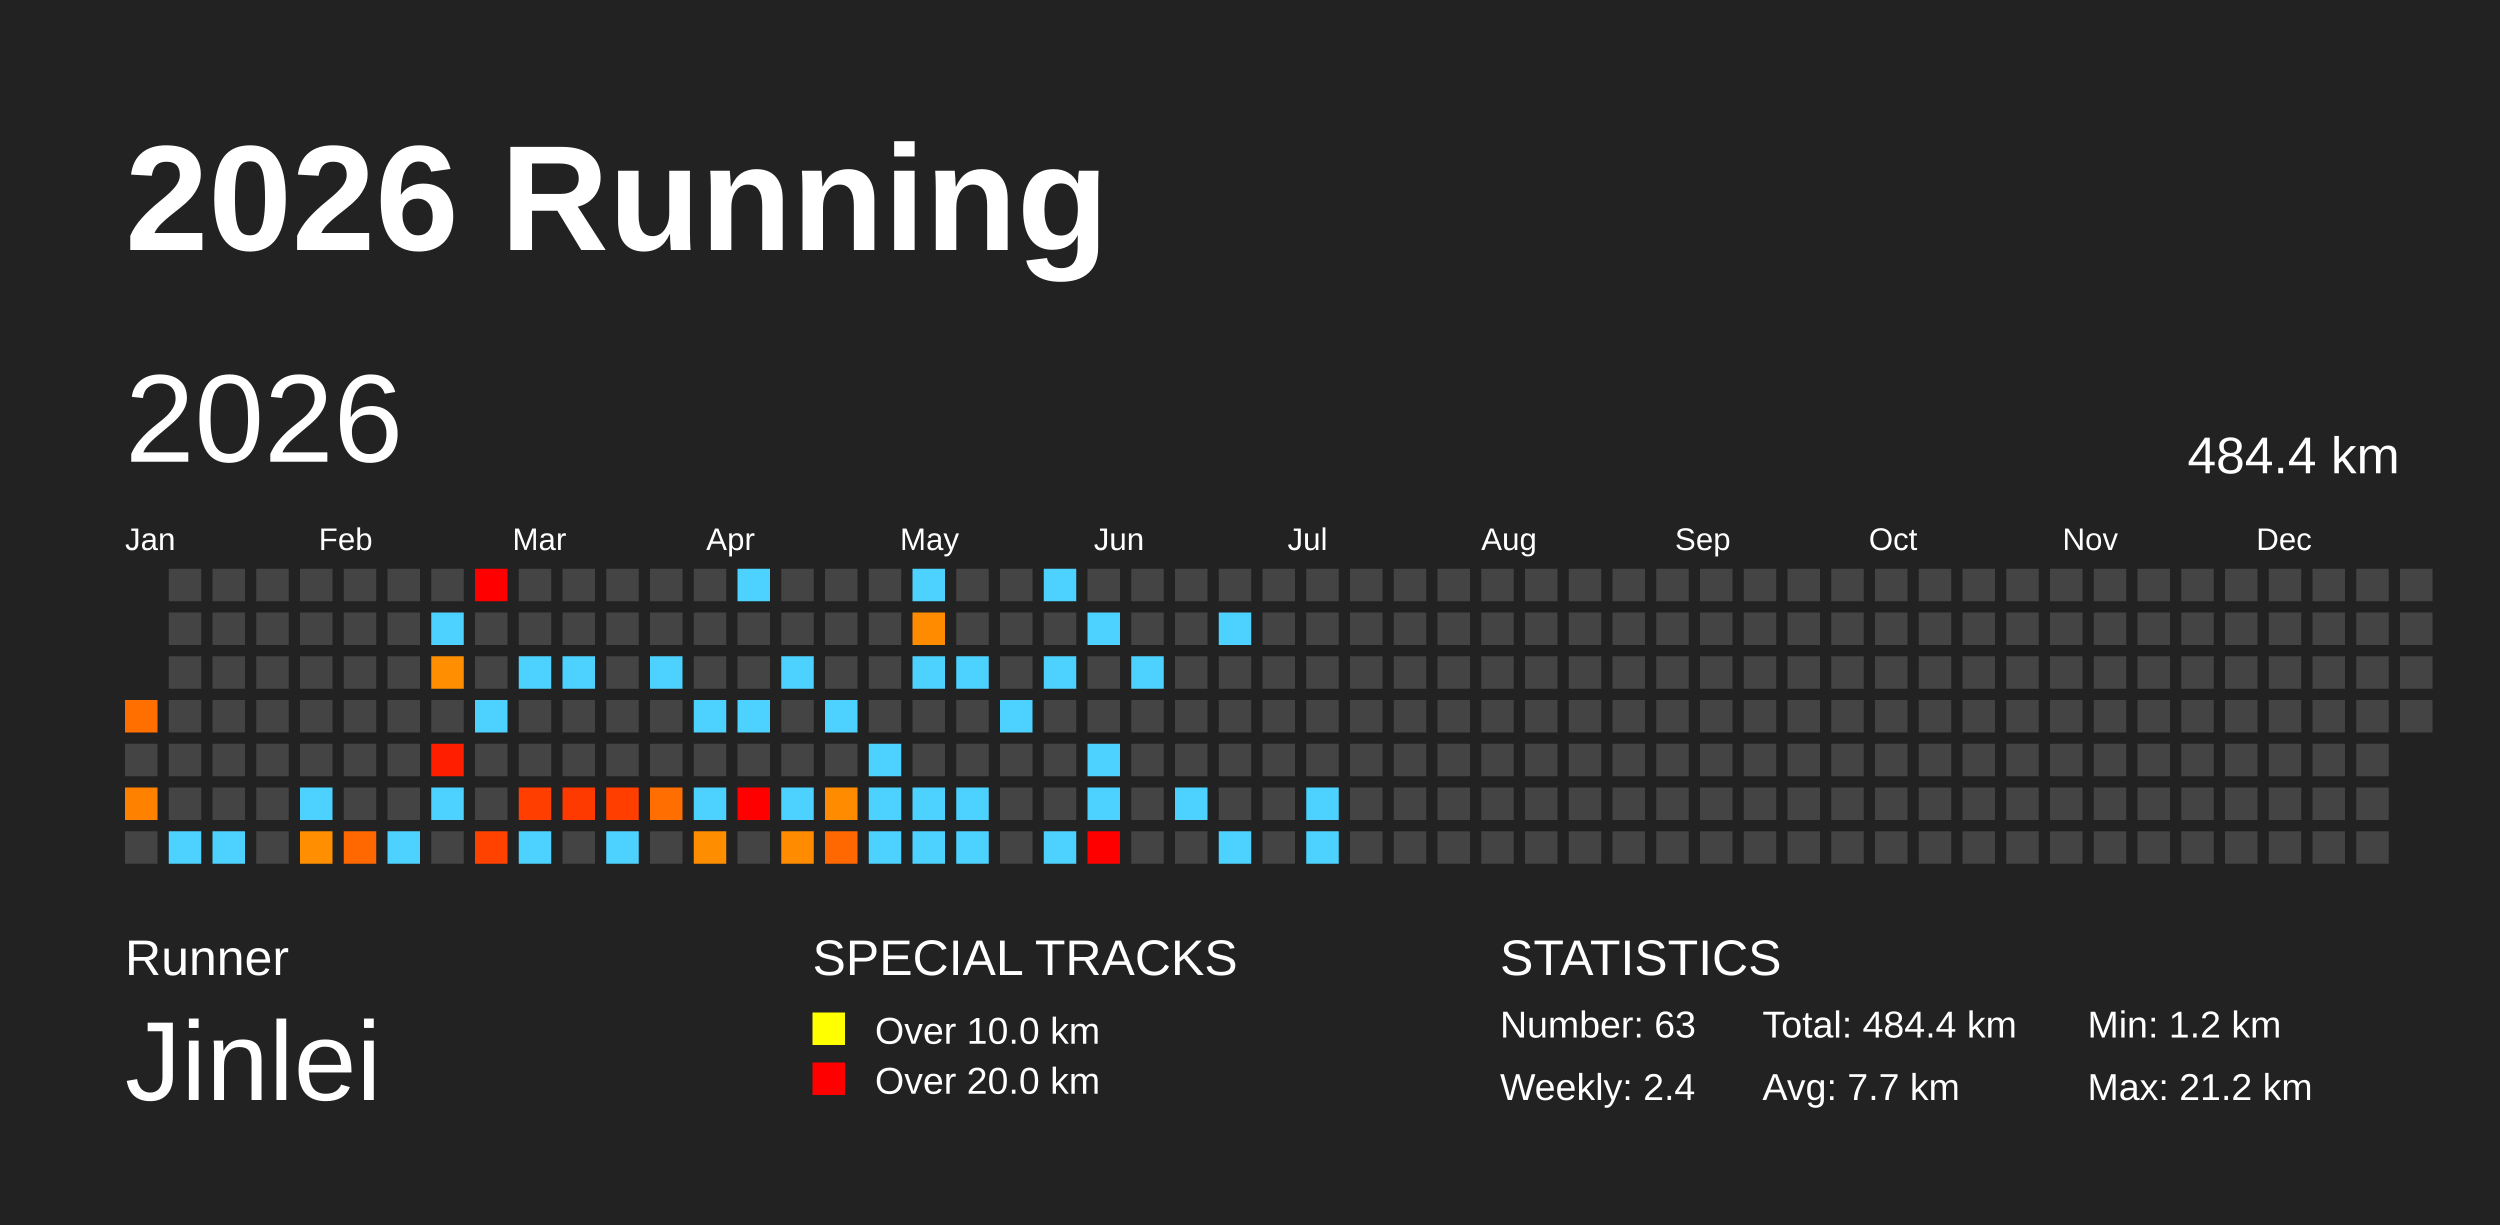
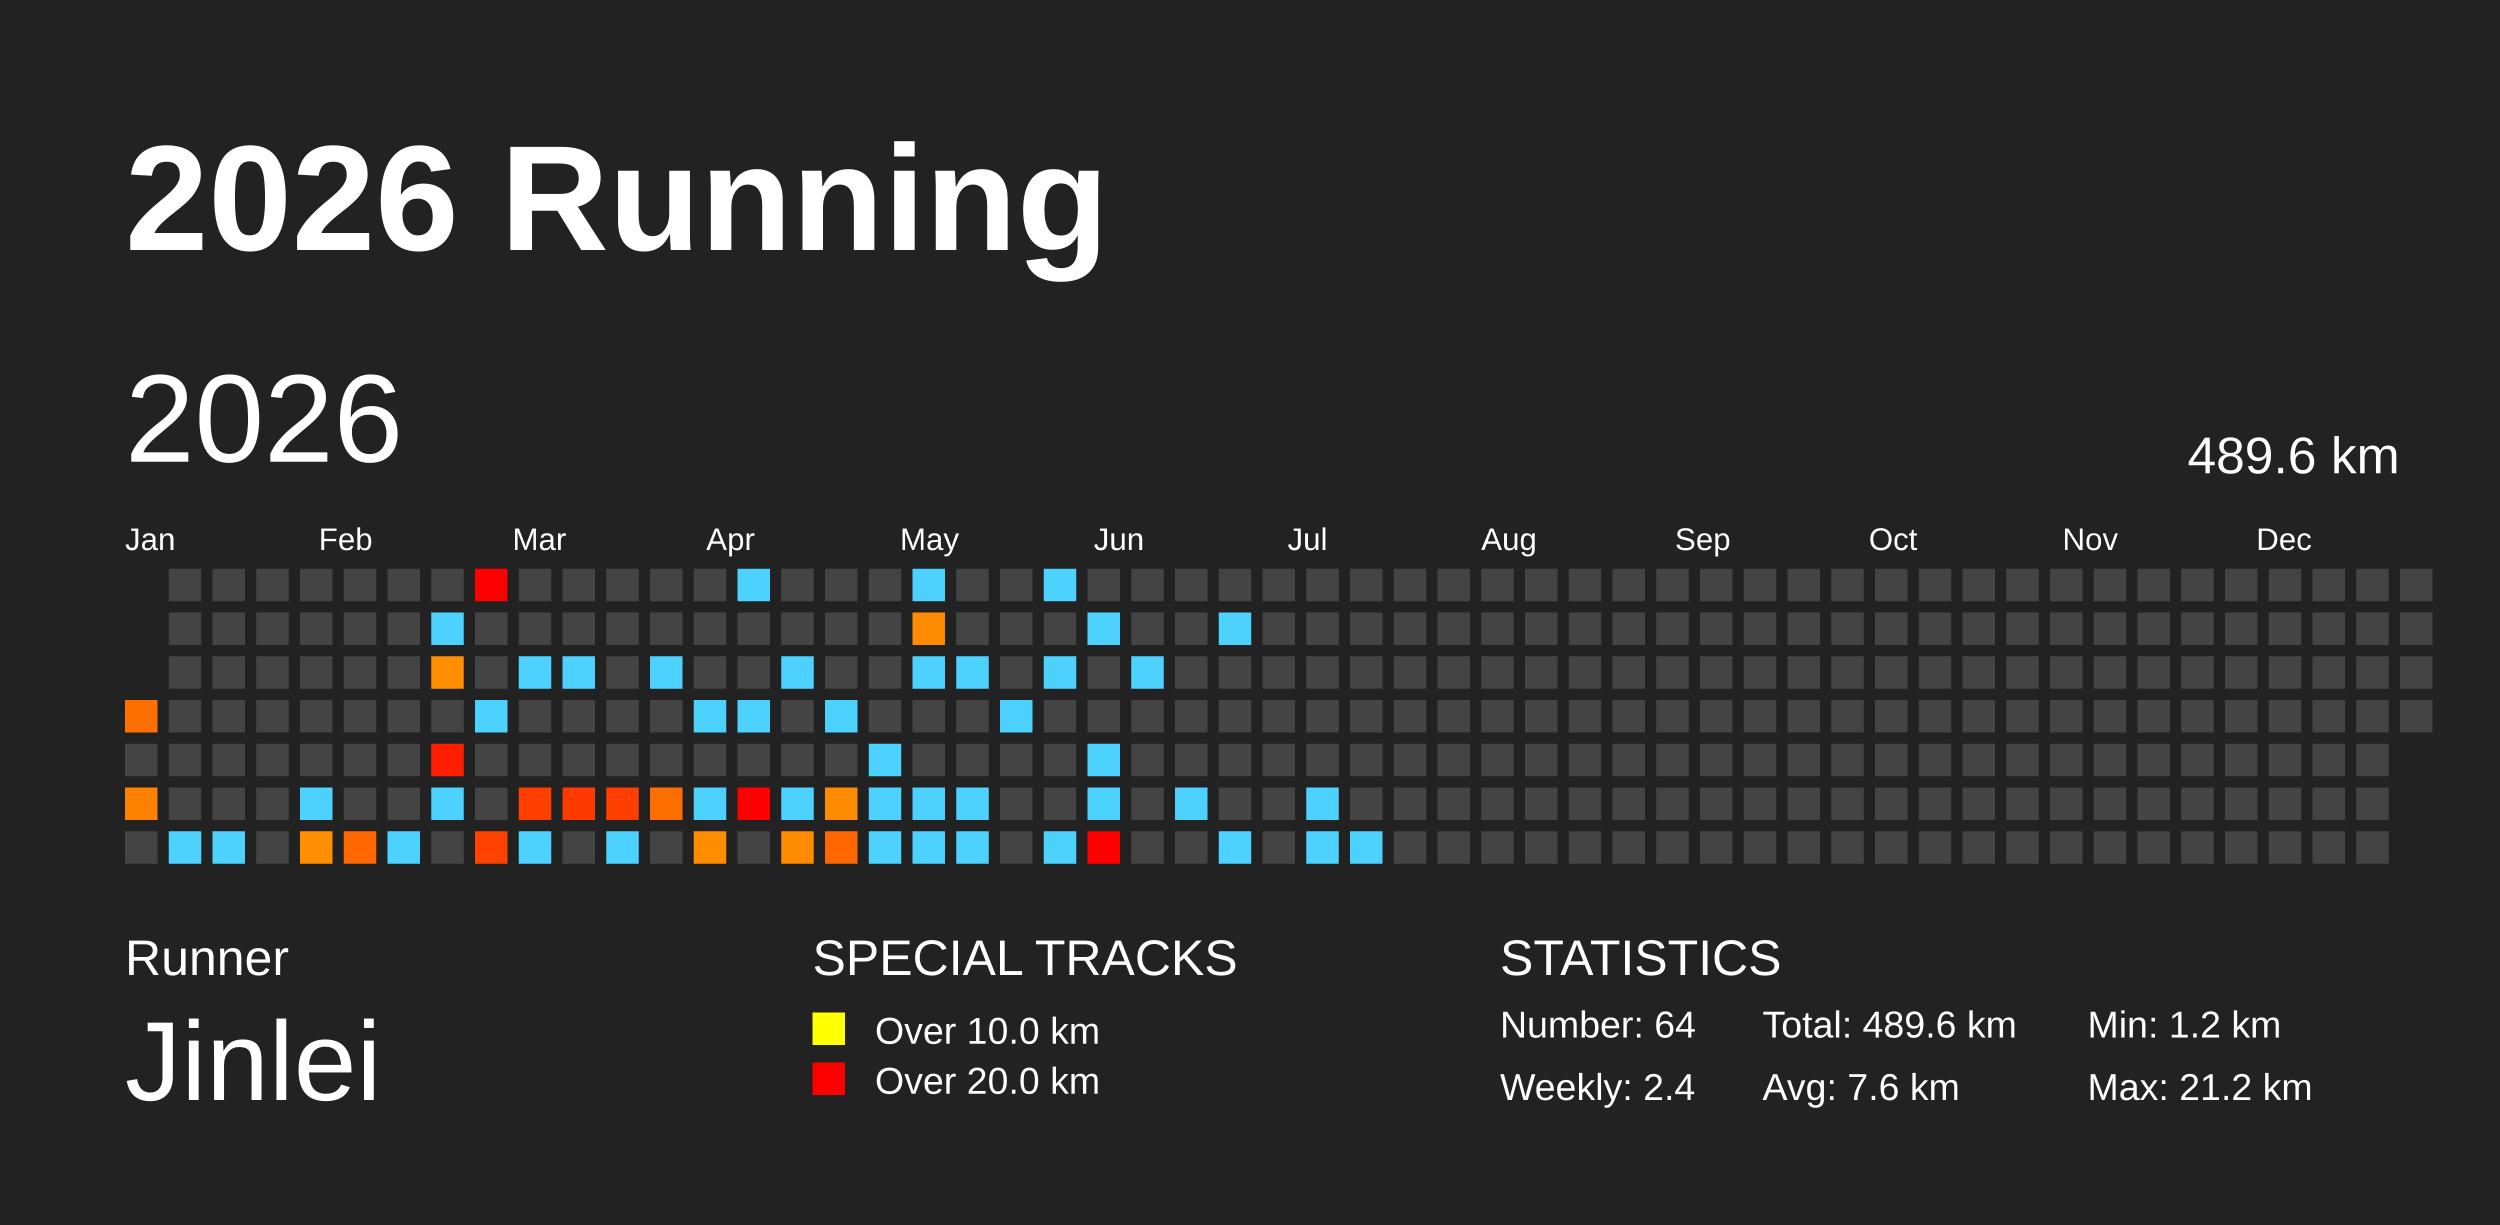
<svg xmlns="http://www.w3.org/2000/svg" baseProfile="full" height="98mm" version="1.1" viewBox="0,0,200,98" width="200mm">
  <defs>
    <pattern height="2" id="indoor-stripe" patternUnits="userSpaceOnUse" width="2">
      <line stroke="white" stroke-opacity="0.45" stroke-width="0.5" x1="0" x2="2" y1="2" y2="0" />
    </pattern>
  </defs>
  <rect fill="#222222" height="98" width="200" x="0" y="0" />
  <text fill="#FFFFFF" style="font-size:12px; font-family:Arial; font-weight:bold;" x="10" y="20">2026 Running</text>
  <text fill="#FFFFFF" style="font-size:4px; font-family:Arial" x="10" y="78">Runner</text>
  <text fill="#FFFFFF" style="font-size:9px; font-family:Arial" x="10" y="88">Jinlei</text>
  <text fill="#FFFFFF" style="font-size:4px; font-family:Arial" x="65" y="78">SPECIAL TRACKS</text>
  <rect fill="yellow" height="2.6" width="2.6" x="65" y="81" />
  <text fill="#FFFFFF" style="font-size:3px; font-family:Arial" x="70" y="83.5">Over 10.0 km</text>
  <rect fill="red" height="2.6" width="2.6" x="65" y="85" />
  <text fill="#FFFFFF" style="font-size:3px; font-family:Arial" x="70" y="87.5">Over 20.0 km</text>
  <text fill="#FFFFFF" style="font-size:4px; font-family:Arial" x="120" y="78">STATISTICS</text>
-   <text fill="#FFFFFF" style="font-size:3px; font-family:Arial" x="120" y="83">Number: 63</text>
+   <text fill="#FFFFFF" style="font-size:3px; font-family:Arial" x="120" y="83">Number: 64</text>
  <text fill="#FFFFFF" style="font-size:3px; font-family:Arial" x="120" y="88">Weekly: 2.4</text>
-   <text fill="#FFFFFF" style="font-size:3px; font-family:Arial" x="141" y="83">Total: 484.4 km</text>
-   <text fill="#FFFFFF" style="font-size:3px; font-family:Arial" x="141" y="88">Avg: 7.7 km</text>
+   <text fill="#FFFFFF" style="font-size:3px; font-family:Arial" x="141" y="83">Total: 489.6 km</text>
+   <text fill="#FFFFFF" style="font-size:3px; font-family:Arial" x="141" y="88">Avg: 7.6 km</text>
  <text fill="#FFFFFF" style="font-size:3px; font-family:Arial" x="167" y="83">Min: 1.2 km</text>
  <text fill="#FFFFFF" style="font-size:3px; font-family:Arial" x="167" y="88">Max: 21.2 km</text>
  <text dominant-baseline="hanging" fill="#FFFFFF" style="font-size:10.0px; font-family:Arial;" x="10" y="30">2026</text>
-   <text dominant-baseline="hanging" fill="#FFFFFF" style="font-size:4.125px; font-family:Arial;" x="175" y="35">484.4 km</text>
+   <text dominant-baseline="hanging" fill="#FFFFFF" style="font-size:4.125px; font-family:Arial;" x="175" y="35">489.6 km</text>
  <text fill="#FFFFFF" style="font-size:2.5px; font-family:Arial" x="10.0" y="44">Jan</text>
  <text fill="#FFFFFF" style="font-size:2.5px; font-family:Arial" x="25.5" y="44">Feb</text>
  <text fill="#FFFFFF" style="font-size:2.5px; font-family:Arial" x="41.0" y="44">Mar</text>
  <text fill="#FFFFFF" style="font-size:2.5px; font-family:Arial" x="56.5" y="44">Apr</text>
  <text fill="#FFFFFF" style="font-size:2.5px; font-family:Arial" x="72.0" y="44">May</text>
  <text fill="#FFFFFF" style="font-size:2.5px; font-family:Arial" x="87.5" y="44">Jun</text>
  <text fill="#FFFFFF" style="font-size:2.5px; font-family:Arial" x="103.0" y="44">Jul</text>
  <text fill="#FFFFFF" style="font-size:2.5px; font-family:Arial" x="118.5" y="44">Aug</text>
  <text fill="#FFFFFF" style="font-size:2.5px; font-family:Arial" x="134.0" y="44">Sep</text>
  <text fill="#FFFFFF" style="font-size:2.5px; font-family:Arial" x="149.5" y="44">Oct</text>
  <text fill="#FFFFFF" style="font-size:2.5px; font-family:Arial" x="165.0" y="44">Nov</text>
  <text fill="#FFFFFF" style="font-size:2.5px; font-family:Arial" x="180.5" y="44">Dec</text>
  <rect fill="#ff6f00" height="2.6" width="2.6" x="10.0" y="56.0" />
  <rect fill="#444444" height="2.6" width="2.6" x="10.0" y="59.5" />
  <rect fill="#ff8100" height="2.6" width="2.6" x="10.0" y="63.0" />
  <rect fill="#444444" height="2.6" width="2.6" x="10.0" y="66.5" />
  <rect fill="#444444" height="2.6" width="2.6" x="13.5" y="45.5" />
  <rect fill="#444444" height="2.6" width="2.6" x="13.5" y="49.0" />
  <rect fill="#444444" height="2.6" width="2.6" x="13.5" y="52.5" />
  <rect fill="#444444" height="2.6" width="2.6" x="13.5" y="56.0" />
  <rect fill="#444444" height="2.6" width="2.6" x="13.5" y="59.5" />
  <rect fill="#444444" height="2.6" width="2.6" x="13.5" y="63.0" />
  <rect fill="#4dd2ff" height="2.6" width="2.6" x="13.5" y="66.5" />
  <rect fill="#444444" height="2.6" width="2.6" x="17.0" y="45.5" />
  <rect fill="#444444" height="2.6" width="2.6" x="17.0" y="49.0" />
  <rect fill="#444444" height="2.6" width="2.6" x="17.0" y="52.5" />
  <rect fill="#444444" height="2.6" width="2.6" x="17.0" y="56.0" />
  <rect fill="#444444" height="2.6" width="2.6" x="17.0" y="59.5" />
  <rect fill="#444444" height="2.6" width="2.6" x="17.0" y="63.0" />
  <rect fill="#4dd2ff" height="2.6" width="2.6" x="17.0" y="66.5" />
  <rect fill="#444444" height="2.6" width="2.6" x="20.5" y="45.5" />
  <rect fill="#444444" height="2.6" width="2.6" x="20.5" y="49.0" />
  <rect fill="#444444" height="2.6" width="2.6" x="20.5" y="52.5" />
  <rect fill="#444444" height="2.6" width="2.6" x="20.5" y="56.0" />
  <rect fill="#444444" height="2.6" width="2.6" x="20.5" y="59.5" />
  <rect fill="#444444" height="2.6" width="2.6" x="20.5" y="63.0" />
  <rect fill="#444444" height="2.6" width="2.6" x="20.5" y="66.5" />
  <rect fill="#444444" height="2.6" width="2.6" x="24.0" y="45.5" />
  <rect fill="#444444" height="2.6" width="2.6" x="24.0" y="49.0" />
  <rect fill="#444444" height="2.6" width="2.6" x="24.0" y="52.5" />
  <rect fill="#444444" height="2.6" width="2.6" x="24.0" y="56.0" />
  <rect fill="#444444" height="2.6" width="2.6" x="24.0" y="59.5" />
  <rect fill="#4dd2ff" height="2.6" width="2.6" x="24.0" y="63.0" />
  <rect fill="#ff8f00" height="2.6" width="2.6" x="24.0" y="66.5" />
  <rect fill="#444444" height="2.6" width="2.6" x="27.5" y="45.5" />
  <rect fill="#444444" height="2.6" width="2.6" x="27.5" y="49.0" />
  <rect fill="#444444" height="2.6" width="2.6" x="27.5" y="52.5" />
  <rect fill="#444444" height="2.6" width="2.6" x="27.5" y="56.0" />
  <rect fill="#444444" height="2.6" width="2.6" x="27.5" y="59.5" />
  <rect fill="#444444" height="2.6" width="2.6" x="27.5" y="63.0" />
  <rect fill="#ff6700" height="2.6" width="2.6" x="27.5" y="66.5" />
  <rect fill="#444444" height="2.6" width="2.6" x="31.0" y="45.5" />
  <rect fill="#444444" height="2.6" width="2.6" x="31.0" y="49.0" />
  <rect fill="#444444" height="2.6" width="2.6" x="31.0" y="52.5" />
  <rect fill="#444444" height="2.6" width="2.6" x="31.0" y="56.0" />
  <rect fill="#444444" height="2.6" width="2.6" x="31.0" y="59.5" />
  <rect fill="#444444" height="2.6" width="2.6" x="31.0" y="63.0" />
  <rect fill="#4dd2ff" height="2.6" width="2.6" x="31.0" y="66.5" />
  <rect fill="#444444" height="2.6" width="2.6" x="34.5" y="45.5" />
  <rect fill="#4dd2ff" height="2.6" width="2.6" x="34.5" y="49.0" />
  <rect fill="#ff8f00" height="2.6" width="2.6" x="34.5" y="52.5" />
  <rect fill="#444444" height="2.6" width="2.6" x="34.5" y="56.0" />
  <rect fill="#ff1e00" height="2.6" width="2.6" x="34.5" y="59.5" />
  <rect fill="#4dd2ff" height="2.6" width="2.6" x="34.5" y="63.0" />
  <rect fill="#444444" height="2.6" width="2.6" x="34.5" y="66.5" />
  <rect fill="red" height="2.6" width="2.6" x="38.0" y="45.5" />
  <rect fill="#444444" height="2.6" width="2.6" x="38.0" y="49.0" />
  <rect fill="#444444" height="2.6" width="2.6" x="38.0" y="52.5" />
  <rect fill="#4dd2ff" height="2.6" width="2.6" x="38.0" y="56.0" />
  <rect fill="#444444" height="2.6" width="2.6" x="38.0" y="59.5" />
  <rect fill="#444444" height="2.6" width="2.6" x="38.0" y="63.0" />
  <rect fill="#ff4200" height="2.6" width="2.6" x="38.0" y="66.5" />
  <rect fill="#444444" height="2.6" width="2.6" x="41.5" y="45.5" />
  <rect fill="#444444" height="2.6" width="2.6" x="41.5" y="49.0" />
  <rect fill="#4dd2ff" height="2.6" width="2.6" x="41.5" y="52.5" />
  <rect fill="#444444" height="2.6" width="2.6" x="41.5" y="56.0" />
  <rect fill="#444444" height="2.6" width="2.6" x="41.5" y="59.5" />
  <rect fill="#ff3e00" height="2.6" width="2.6" x="41.5" y="63.0" />
  <rect fill="#4dd2ff" height="2.6" width="2.6" x="41.5" y="66.5" />
  <rect fill="#444444" height="2.6" width="2.6" x="45.0" y="45.5" />
  <rect fill="#444444" height="2.6" width="2.6" x="45.0" y="49.0" />
  <rect fill="#4dd2ff" height="2.6" width="2.6" x="45.0" y="52.5" />
  <rect fill="#444444" height="2.6" width="2.6" x="45.0" y="56.0" />
  <rect fill="#444444" height="2.6" width="2.6" x="45.0" y="59.5" />
  <rect fill="#ff3a00" height="2.6" width="2.6" x="45.0" y="63.0" />
  <rect fill="#444444" height="2.6" width="2.6" x="45.0" y="66.5" />
  <rect fill="#444444" height="2.6" width="2.6" x="48.5" y="45.5" />
  <rect fill="#444444" height="2.6" width="2.6" x="48.5" y="49.0" />
  <rect fill="#444444" height="2.6" width="2.6" x="48.5" y="52.5" />
  <rect fill="#444444" height="2.6" width="2.6" x="48.5" y="56.0" />
  <rect fill="#444444" height="2.6" width="2.6" x="48.5" y="59.5" />
  <rect fill="#ff3e00" height="2.6" width="2.6" x="48.5" y="63.0" />
  <rect fill="#4dd2ff" height="2.6" width="2.6" x="48.5" y="66.5" />
  <rect fill="#444444" height="2.6" width="2.6" x="52.0" y="45.5" />
  <rect fill="#444444" height="2.6" width="2.6" x="52.0" y="49.0" />
  <rect fill="#4dd2ff" height="2.6" width="2.6" x="52.0" y="52.5" />
  <rect fill="#444444" height="2.6" width="2.6" x="52.0" y="56.0" />
  <rect fill="#444444" height="2.6" width="2.6" x="52.0" y="59.5" />
  <rect fill="#ff6e00" height="2.6" width="2.6" x="52.0" y="63.0" />
  <rect fill="#444444" height="2.6" width="2.6" x="52.0" y="66.5" />
  <rect fill="#444444" height="2.6" width="2.6" x="55.5" y="45.5" />
  <rect fill="#444444" height="2.6" width="2.6" x="55.5" y="49.0" />
  <rect fill="#444444" height="2.6" width="2.6" x="55.5" y="52.5" />
  <rect fill="#4dd2ff" height="2.6" width="2.6" x="55.5" y="56.0" />
  <rect fill="#444444" height="2.6" width="2.6" x="55.5" y="59.5" />
  <rect fill="#4dd2ff" height="2.6" width="2.6" x="55.5" y="63.0" />
  <rect fill="#ff8d00" height="2.6" width="2.6" x="55.5" y="66.5" />
  <rect fill="#4dd2ff" height="2.6" width="2.6" x="59.0" y="45.5" />
  <rect fill="#444444" height="2.6" width="2.6" x="59.0" y="49.0" />
  <rect fill="#444444" height="2.6" width="2.6" x="59.0" y="52.5" />
  <rect fill="#4dd2ff" height="2.6" width="2.6" x="59.0" y="56.0" />
  <rect fill="#444444" height="2.6" width="2.6" x="59.0" y="59.5" />
  <rect fill="red" height="2.6" width="2.6" x="59.0" y="63.0" />
  <rect fill="#444444" height="2.6" width="2.6" x="59.0" y="66.5" />
  <rect fill="#444444" height="2.6" width="2.6" x="62.5" y="45.5" />
  <rect fill="#444444" height="2.6" width="2.6" x="62.5" y="49.0" />
  <rect fill="#4dd2ff" height="2.6" width="2.6" x="62.5" y="52.5" />
  <rect fill="#444444" height="2.6" width="2.6" x="62.5" y="56.0" />
  <rect fill="#444444" height="2.6" width="2.6" x="62.5" y="59.5" />
  <rect fill="#4dd2ff" height="2.6" width="2.6" x="62.5" y="63.0" />
  <rect fill="#ff8c00" height="2.6" width="2.6" x="62.5" y="66.5" />
  <rect fill="#444444" height="2.6" width="2.6" x="66.0" y="45.5" />
  <rect fill="#444444" height="2.6" width="2.6" x="66.0" y="49.0" />
  <rect fill="#444444" height="2.6" width="2.6" x="66.0" y="52.5" />
  <rect fill="#4dd2ff" height="2.6" width="2.6" x="66.0" y="56.0" />
  <rect fill="#444444" height="2.6" width="2.6" x="66.0" y="59.5" />
  <rect fill="#ff8c00" height="2.6" width="2.6" x="66.0" y="63.0" />
  <rect fill="#ff6700" height="2.6" width="2.6" x="66.0" y="66.5" />
  <rect fill="#444444" height="2.6" width="2.6" x="69.5" y="45.5" />
  <rect fill="#444444" height="2.6" width="2.6" x="69.5" y="49.0" />
  <rect fill="#444444" height="2.6" width="2.6" x="69.5" y="52.5" />
  <rect fill="#444444" height="2.6" width="2.6" x="69.5" y="56.0" />
  <rect fill="#4dd2ff" height="2.6" width="2.6" x="69.5" y="59.5" />
  <rect fill="#4dd2ff" height="2.6" width="2.6" x="69.5" y="63.0" />
  <rect fill="#4dd2ff" height="2.6" width="2.6" x="69.5" y="66.5" />
  <rect fill="#4dd2ff" height="2.6" width="2.6" x="73.0" y="45.5" />
  <rect fill="#ff8c00" height="2.6" width="2.6" x="73.0" y="49.0" />
  <rect fill="#4dd2ff" height="2.6" width="2.6" x="73.0" y="52.5" />
  <rect fill="#444444" height="2.6" width="2.6" x="73.0" y="56.0" />
  <rect fill="#444444" height="2.6" width="2.6" x="73.0" y="59.5" />
  <rect fill="#4dd2ff" height="2.6" width="2.6" x="73.0" y="63.0" />
  <rect fill="#4dd2ff" height="2.6" width="2.6" x="73.0" y="66.5" />
  <rect fill="#444444" height="2.6" width="2.6" x="76.5" y="45.5" />
  <rect fill="#444444" height="2.6" width="2.6" x="76.5" y="49.0" />
  <rect fill="#4dd2ff" height="2.6" width="2.6" x="76.5" y="52.5" />
  <rect fill="#444444" height="2.6" width="2.6" x="76.5" y="56.0" />
  <rect fill="#444444" height="2.6" width="2.6" x="76.5" y="59.5" />
  <rect fill="#4dd2ff" height="2.6" width="2.6" x="76.5" y="63.0" />
  <rect fill="#4dd2ff" height="2.6" width="2.6" x="76.5" y="66.5" />
  <rect fill="#444444" height="2.6" width="2.6" x="80.0" y="45.5" />
  <rect fill="#444444" height="2.6" width="2.6" x="80.0" y="49.0" />
  <rect fill="#444444" height="2.6" width="2.6" x="80.0" y="52.5" />
  <rect fill="#4dd2ff" height="2.6" width="2.6" x="80.0" y="56.0" />
  <rect fill="#444444" height="2.6" width="2.6" x="80.0" y="59.5" />
  <rect fill="#444444" height="2.6" width="2.6" x="80.0" y="63.0" />
  <rect fill="#444444" height="2.6" width="2.6" x="80.0" y="66.5" />
  <rect fill="#4dd2ff" height="2.6" width="2.6" x="83.5" y="45.5" />
  <rect fill="#444444" height="2.6" width="2.6" x="83.5" y="49.0" />
  <rect fill="#4dd2ff" height="2.6" width="2.6" x="83.5" y="52.5" />
  <rect fill="#444444" height="2.6" width="2.6" x="83.5" y="56.0" />
  <rect fill="#444444" height="2.6" width="2.6" x="83.5" y="59.5" />
  <rect fill="#444444" height="2.6" width="2.6" x="83.5" y="63.0" />
  <rect fill="#4dd2ff" height="2.6" width="2.6" x="83.5" y="66.5" />
  <rect fill="#444444" height="2.6" width="2.6" x="87.0" y="45.5" />
  <rect fill="#4dd2ff" height="2.6" width="2.6" x="87.0" y="49.0" />
  <rect fill="#444444" height="2.6" width="2.6" x="87.0" y="52.5" />
  <rect fill="#444444" height="2.6" width="2.6" x="87.0" y="56.0" />
  <rect fill="#4dd2ff" height="2.6" width="2.6" x="87.0" y="59.5" />
  <rect fill="#4dd2ff" height="2.6" width="2.6" x="87.0" y="63.0" />
  <rect fill="red" height="2.6" width="2.6" x="87.0" y="66.5" />
  <rect fill="#444444" height="2.6" width="2.6" x="90.5" y="45.5" />
  <rect fill="#444444" height="2.6" width="2.6" x="90.5" y="49.0" />
  <rect fill="#4dd2ff" height="2.6" width="2.6" x="90.5" y="52.5" />
  <rect fill="#444444" height="2.6" width="2.6" x="90.5" y="56.0" />
  <rect fill="#444444" height="2.6" width="2.6" x="90.5" y="59.5" />
  <rect fill="#444444" height="2.6" width="2.6" x="90.5" y="63.0" />
  <rect fill="#444444" height="2.6" width="2.6" x="90.5" y="66.5" />
  <rect fill="#444444" height="2.6" width="2.6" x="94.0" y="45.5" />
  <rect fill="#444444" height="2.6" width="2.6" x="94.0" y="49.0" />
  <rect fill="#444444" height="2.6" width="2.6" x="94.0" y="52.5" />
  <rect fill="#444444" height="2.6" width="2.6" x="94.0" y="56.0" />
  <rect fill="#444444" height="2.6" width="2.6" x="94.0" y="59.5" />
  <rect fill="#4dd2ff" height="2.6" width="2.6" x="94.0" y="63.0" />
  <rect fill="#444444" height="2.6" width="2.6" x="94.0" y="66.5" />
  <rect fill="#444444" height="2.6" width="2.6" x="97.5" y="45.5" />
  <rect fill="#4dd2ff" height="2.6" width="2.6" x="97.5" y="49.0" />
  <rect fill="#444444" height="2.6" width="2.6" x="97.5" y="52.5" />
  <rect fill="#444444" height="2.6" width="2.6" x="97.5" y="56.0" />
  <rect fill="#444444" height="2.6" width="2.6" x="97.5" y="59.5" />
  <rect fill="#444444" height="2.6" width="2.6" x="97.5" y="63.0" />
  <rect fill="#4dd2ff" height="2.6" width="2.6" x="97.5" y="66.5" />
  <rect fill="#444444" height="2.6" width="2.6" x="101.0" y="45.5" />
  <rect fill="#444444" height="2.6" width="2.6" x="101.0" y="49.0" />
  <rect fill="#444444" height="2.6" width="2.6" x="101.0" y="52.5" />
  <rect fill="#444444" height="2.6" width="2.6" x="101.0" y="56.0" />
  <rect fill="#444444" height="2.6" width="2.6" x="101.0" y="59.5" />
  <rect fill="#444444" height="2.6" width="2.6" x="101.0" y="63.0" />
  <rect fill="#444444" height="2.6" width="2.6" x="101.0" y="66.5" />
  <rect fill="#444444" height="2.6" width="2.6" x="104.5" y="45.5" />
  <rect fill="#444444" height="2.6" width="2.6" x="104.5" y="49.0" />
  <rect fill="#444444" height="2.6" width="2.6" x="104.5" y="52.5" />
  <rect fill="#444444" height="2.6" width="2.6" x="104.5" y="56.0" />
  <rect fill="#444444" height="2.6" width="2.6" x="104.5" y="59.5" />
  <rect fill="#4dd2ff" height="2.6" width="2.6" x="104.5" y="63.0" />
  <rect fill="#4dd2ff" height="2.6" width="2.6" x="104.5" y="66.5" />
  <rect fill="#444444" height="2.6" width="2.6" x="108.0" y="45.5" />
  <rect fill="#444444" height="2.6" width="2.6" x="108.0" y="49.0" />
  <rect fill="#444444" height="2.6" width="2.6" x="108.0" y="52.5" />
  <rect fill="#444444" height="2.6" width="2.6" x="108.0" y="56.0" />
  <rect fill="#444444" height="2.6" width="2.6" x="108.0" y="59.5" />
  <rect fill="#444444" height="2.6" width="2.6" x="108.0" y="63.0" />
-   <rect fill="#444444" height="2.6" width="2.6" x="108.0" y="66.5" />
+   <rect fill="#4dd2ff" height="2.6" width="2.6" x="108.0" y="66.5" />
  <rect fill="#444444" height="2.6" width="2.6" x="111.5" y="45.5" />
  <rect fill="#444444" height="2.6" width="2.6" x="111.5" y="49.0" />
  <rect fill="#444444" height="2.6" width="2.6" x="111.5" y="52.5" />
  <rect fill="#444444" height="2.6" width="2.6" x="111.5" y="56.0" />
  <rect fill="#444444" height="2.6" width="2.6" x="111.5" y="59.5" />
  <rect fill="#444444" height="2.6" width="2.6" x="111.5" y="63.0" />
  <rect fill="#444444" height="2.6" width="2.6" x="111.5" y="66.5" />
  <rect fill="#444444" height="2.6" width="2.6" x="115.0" y="45.5" />
  <rect fill="#444444" height="2.6" width="2.6" x="115.0" y="49.0" />
  <rect fill="#444444" height="2.6" width="2.6" x="115.0" y="52.5" />
  <rect fill="#444444" height="2.6" width="2.6" x="115.0" y="56.0" />
  <rect fill="#444444" height="2.6" width="2.6" x="115.0" y="59.5" />
  <rect fill="#444444" height="2.6" width="2.6" x="115.0" y="63.0" />
  <rect fill="#444444" height="2.6" width="2.6" x="115.0" y="66.5" />
  <rect fill="#444444" height="2.6" width="2.6" x="118.5" y="45.5" />
  <rect fill="#444444" height="2.6" width="2.6" x="118.5" y="49.0" />
  <rect fill="#444444" height="2.6" width="2.6" x="118.5" y="52.5" />
  <rect fill="#444444" height="2.6" width="2.6" x="118.5" y="56.0" />
  <rect fill="#444444" height="2.6" width="2.6" x="118.5" y="59.5" />
  <rect fill="#444444" height="2.6" width="2.6" x="118.5" y="63.0" />
  <rect fill="#444444" height="2.6" width="2.6" x="118.5" y="66.5" />
  <rect fill="#444444" height="2.6" width="2.6" x="122.0" y="45.5" />
  <rect fill="#444444" height="2.6" width="2.6" x="122.0" y="49.0" />
  <rect fill="#444444" height="2.6" width="2.6" x="122.0" y="52.5" />
  <rect fill="#444444" height="2.6" width="2.6" x="122.0" y="56.0" />
  <rect fill="#444444" height="2.6" width="2.6" x="122.0" y="59.5" />
  <rect fill="#444444" height="2.6" width="2.6" x="122.0" y="63.0" />
  <rect fill="#444444" height="2.6" width="2.6" x="122.0" y="66.5" />
  <rect fill="#444444" height="2.6" width="2.6" x="125.5" y="45.5" />
  <rect fill="#444444" height="2.6" width="2.6" x="125.5" y="49.0" />
  <rect fill="#444444" height="2.6" width="2.6" x="125.5" y="52.5" />
  <rect fill="#444444" height="2.6" width="2.6" x="125.5" y="56.0" />
  <rect fill="#444444" height="2.6" width="2.6" x="125.5" y="59.5" />
  <rect fill="#444444" height="2.6" width="2.6" x="125.5" y="63.0" />
  <rect fill="#444444" height="2.6" width="2.6" x="125.5" y="66.5" />
  <rect fill="#444444" height="2.6" width="2.6" x="129.0" y="45.5" />
  <rect fill="#444444" height="2.6" width="2.6" x="129.0" y="49.0" />
  <rect fill="#444444" height="2.6" width="2.6" x="129.0" y="52.5" />
  <rect fill="#444444" height="2.6" width="2.6" x="129.0" y="56.0" />
  <rect fill="#444444" height="2.6" width="2.6" x="129.0" y="59.5" />
  <rect fill="#444444" height="2.6" width="2.6" x="129.0" y="63.0" />
  <rect fill="#444444" height="2.6" width="2.6" x="129.0" y="66.5" />
  <rect fill="#444444" height="2.6" width="2.6" x="132.5" y="45.5" />
  <rect fill="#444444" height="2.6" width="2.6" x="132.5" y="49.0" />
  <rect fill="#444444" height="2.6" width="2.6" x="132.5" y="52.5" />
  <rect fill="#444444" height="2.6" width="2.6" x="132.5" y="56.0" />
  <rect fill="#444444" height="2.6" width="2.6" x="132.5" y="59.5" />
  <rect fill="#444444" height="2.6" width="2.6" x="132.5" y="63.0" />
  <rect fill="#444444" height="2.6" width="2.6" x="132.5" y="66.5" />
  <rect fill="#444444" height="2.6" width="2.6" x="136.0" y="45.5" />
  <rect fill="#444444" height="2.6" width="2.6" x="136.0" y="49.0" />
  <rect fill="#444444" height="2.6" width="2.6" x="136.0" y="52.5" />
  <rect fill="#444444" height="2.6" width="2.6" x="136.0" y="56.0" />
  <rect fill="#444444" height="2.6" width="2.6" x="136.0" y="59.5" />
  <rect fill="#444444" height="2.6" width="2.6" x="136.0" y="63.0" />
  <rect fill="#444444" height="2.6" width="2.6" x="136.0" y="66.5" />
  <rect fill="#444444" height="2.6" width="2.6" x="139.5" y="45.5" />
  <rect fill="#444444" height="2.6" width="2.6" x="139.5" y="49.0" />
  <rect fill="#444444" height="2.6" width="2.6" x="139.5" y="52.5" />
  <rect fill="#444444" height="2.6" width="2.6" x="139.5" y="56.0" />
  <rect fill="#444444" height="2.6" width="2.6" x="139.5" y="59.5" />
  <rect fill="#444444" height="2.6" width="2.6" x="139.5" y="63.0" />
  <rect fill="#444444" height="2.6" width="2.6" x="139.5" y="66.5" />
  <rect fill="#444444" height="2.6" width="2.6" x="143.0" y="45.5" />
  <rect fill="#444444" height="2.6" width="2.6" x="143.0" y="49.0" />
  <rect fill="#444444" height="2.6" width="2.6" x="143.0" y="52.5" />
  <rect fill="#444444" height="2.6" width="2.6" x="143.0" y="56.0" />
  <rect fill="#444444" height="2.6" width="2.6" x="143.0" y="59.5" />
  <rect fill="#444444" height="2.6" width="2.6" x="143.0" y="63.0" />
  <rect fill="#444444" height="2.6" width="2.6" x="143.0" y="66.5" />
  <rect fill="#444444" height="2.6" width="2.6" x="146.5" y="45.5" />
  <rect fill="#444444" height="2.6" width="2.6" x="146.5" y="49.0" />
  <rect fill="#444444" height="2.6" width="2.6" x="146.5" y="52.5" />
  <rect fill="#444444" height="2.6" width="2.6" x="146.5" y="56.0" />
  <rect fill="#444444" height="2.6" width="2.6" x="146.5" y="59.5" />
  <rect fill="#444444" height="2.6" width="2.6" x="146.5" y="63.0" />
  <rect fill="#444444" height="2.6" width="2.6" x="146.5" y="66.5" />
  <rect fill="#444444" height="2.6" width="2.6" x="150.0" y="45.5" />
  <rect fill="#444444" height="2.6" width="2.6" x="150.0" y="49.0" />
  <rect fill="#444444" height="2.6" width="2.6" x="150.0" y="52.5" />
  <rect fill="#444444" height="2.6" width="2.6" x="150.0" y="56.0" />
  <rect fill="#444444" height="2.6" width="2.6" x="150.0" y="59.5" />
  <rect fill="#444444" height="2.6" width="2.6" x="150.0" y="63.0" />
  <rect fill="#444444" height="2.6" width="2.6" x="150.0" y="66.5" />
  <rect fill="#444444" height="2.6" width="2.6" x="153.5" y="45.5" />
  <rect fill="#444444" height="2.6" width="2.6" x="153.5" y="49.0" />
  <rect fill="#444444" height="2.6" width="2.6" x="153.5" y="52.5" />
  <rect fill="#444444" height="2.6" width="2.6" x="153.5" y="56.0" />
  <rect fill="#444444" height="2.6" width="2.6" x="153.5" y="59.5" />
  <rect fill="#444444" height="2.6" width="2.6" x="153.5" y="63.0" />
  <rect fill="#444444" height="2.6" width="2.6" x="153.5" y="66.5" />
  <rect fill="#444444" height="2.6" width="2.6" x="157.0" y="45.5" />
  <rect fill="#444444" height="2.6" width="2.6" x="157.0" y="49.0" />
  <rect fill="#444444" height="2.6" width="2.6" x="157.0" y="52.5" />
  <rect fill="#444444" height="2.6" width="2.6" x="157.0" y="56.0" />
  <rect fill="#444444" height="2.6" width="2.6" x="157.0" y="59.5" />
  <rect fill="#444444" height="2.6" width="2.6" x="157.0" y="63.0" />
  <rect fill="#444444" height="2.6" width="2.6" x="157.0" y="66.5" />
  <rect fill="#444444" height="2.6" width="2.6" x="160.5" y="45.5" />
  <rect fill="#444444" height="2.6" width="2.6" x="160.5" y="49.0" />
  <rect fill="#444444" height="2.6" width="2.6" x="160.5" y="52.5" />
  <rect fill="#444444" height="2.6" width="2.6" x="160.5" y="56.0" />
  <rect fill="#444444" height="2.6" width="2.6" x="160.5" y="59.5" />
  <rect fill="#444444" height="2.6" width="2.6" x="160.5" y="63.0" />
  <rect fill="#444444" height="2.6" width="2.6" x="160.5" y="66.5" />
  <rect fill="#444444" height="2.6" width="2.6" x="164.0" y="45.5" />
  <rect fill="#444444" height="2.6" width="2.6" x="164.0" y="49.0" />
  <rect fill="#444444" height="2.6" width="2.6" x="164.0" y="52.5" />
  <rect fill="#444444" height="2.6" width="2.6" x="164.0" y="56.0" />
  <rect fill="#444444" height="2.6" width="2.6" x="164.0" y="59.5" />
  <rect fill="#444444" height="2.6" width="2.6" x="164.0" y="63.0" />
  <rect fill="#444444" height="2.6" width="2.6" x="164.0" y="66.5" />
  <rect fill="#444444" height="2.6" width="2.6" x="167.5" y="45.5" />
  <rect fill="#444444" height="2.6" width="2.6" x="167.5" y="49.0" />
  <rect fill="#444444" height="2.6" width="2.6" x="167.5" y="52.5" />
  <rect fill="#444444" height="2.6" width="2.6" x="167.5" y="56.0" />
  <rect fill="#444444" height="2.6" width="2.6" x="167.5" y="59.5" />
  <rect fill="#444444" height="2.6" width="2.6" x="167.5" y="63.0" />
  <rect fill="#444444" height="2.6" width="2.6" x="167.5" y="66.5" />
  <rect fill="#444444" height="2.6" width="2.6" x="171.0" y="45.5" />
  <rect fill="#444444" height="2.6" width="2.6" x="171.0" y="49.0" />
  <rect fill="#444444" height="2.6" width="2.6" x="171.0" y="52.5" />
  <rect fill="#444444" height="2.6" width="2.6" x="171.0" y="56.0" />
  <rect fill="#444444" height="2.6" width="2.6" x="171.0" y="59.5" />
  <rect fill="#444444" height="2.6" width="2.6" x="171.0" y="63.0" />
  <rect fill="#444444" height="2.6" width="2.6" x="171.0" y="66.5" />
  <rect fill="#444444" height="2.6" width="2.6" x="174.5" y="45.5" />
  <rect fill="#444444" height="2.6" width="2.6" x="174.5" y="49.0" />
  <rect fill="#444444" height="2.6" width="2.6" x="174.5" y="52.5" />
  <rect fill="#444444" height="2.6" width="2.6" x="174.5" y="56.0" />
  <rect fill="#444444" height="2.6" width="2.6" x="174.5" y="59.5" />
  <rect fill="#444444" height="2.6" width="2.6" x="174.5" y="63.0" />
  <rect fill="#444444" height="2.6" width="2.6" x="174.5" y="66.5" />
  <rect fill="#444444" height="2.6" width="2.6" x="178.0" y="45.5" />
  <rect fill="#444444" height="2.6" width="2.6" x="178.0" y="49.0" />
  <rect fill="#444444" height="2.6" width="2.6" x="178.0" y="52.5" />
  <rect fill="#444444" height="2.6" width="2.6" x="178.0" y="56.0" />
  <rect fill="#444444" height="2.6" width="2.6" x="178.0" y="59.5" />
  <rect fill="#444444" height="2.6" width="2.6" x="178.0" y="63.0" />
  <rect fill="#444444" height="2.6" width="2.6" x="178.0" y="66.5" />
  <rect fill="#444444" height="2.6" width="2.6" x="181.5" y="45.5" />
  <rect fill="#444444" height="2.6" width="2.6" x="181.5" y="49.0" />
  <rect fill="#444444" height="2.6" width="2.6" x="181.5" y="52.5" />
  <rect fill="#444444" height="2.6" width="2.6" x="181.5" y="56.0" />
  <rect fill="#444444" height="2.6" width="2.6" x="181.5" y="59.5" />
  <rect fill="#444444" height="2.6" width="2.6" x="181.5" y="63.0" />
  <rect fill="#444444" height="2.6" width="2.6" x="181.5" y="66.5" />
  <rect fill="#444444" height="2.6" width="2.6" x="185.0" y="45.5" />
  <rect fill="#444444" height="2.6" width="2.6" x="185.0" y="49.0" />
  <rect fill="#444444" height="2.6" width="2.6" x="185.0" y="52.5" />
  <rect fill="#444444" height="2.6" width="2.6" x="185.0" y="56.0" />
  <rect fill="#444444" height="2.6" width="2.6" x="185.0" y="59.5" />
  <rect fill="#444444" height="2.6" width="2.6" x="185.0" y="63.0" />
  <rect fill="#444444" height="2.6" width="2.6" x="185.0" y="66.5" />
  <rect fill="#444444" height="2.6" width="2.6" x="188.5" y="45.5" />
  <rect fill="#444444" height="2.6" width="2.6" x="188.5" y="49.0" />
  <rect fill="#444444" height="2.6" width="2.6" x="188.5" y="52.5" />
  <rect fill="#444444" height="2.6" width="2.6" x="188.5" y="56.0" />
  <rect fill="#444444" height="2.6" width="2.6" x="188.5" y="59.5" />
  <rect fill="#444444" height="2.6" width="2.6" x="188.5" y="63.0" />
  <rect fill="#444444" height="2.6" width="2.6" x="188.5" y="66.5" />
  <rect fill="#444444" height="2.6" width="2.6" x="192.0" y="45.5" />
  <rect fill="#444444" height="2.6" width="2.6" x="192.0" y="49.0" />
  <rect fill="#444444" height="2.6" width="2.6" x="192.0" y="52.5" />
  <rect fill="#444444" height="2.6" width="2.6" x="192.0" y="56.0" />
</svg>
